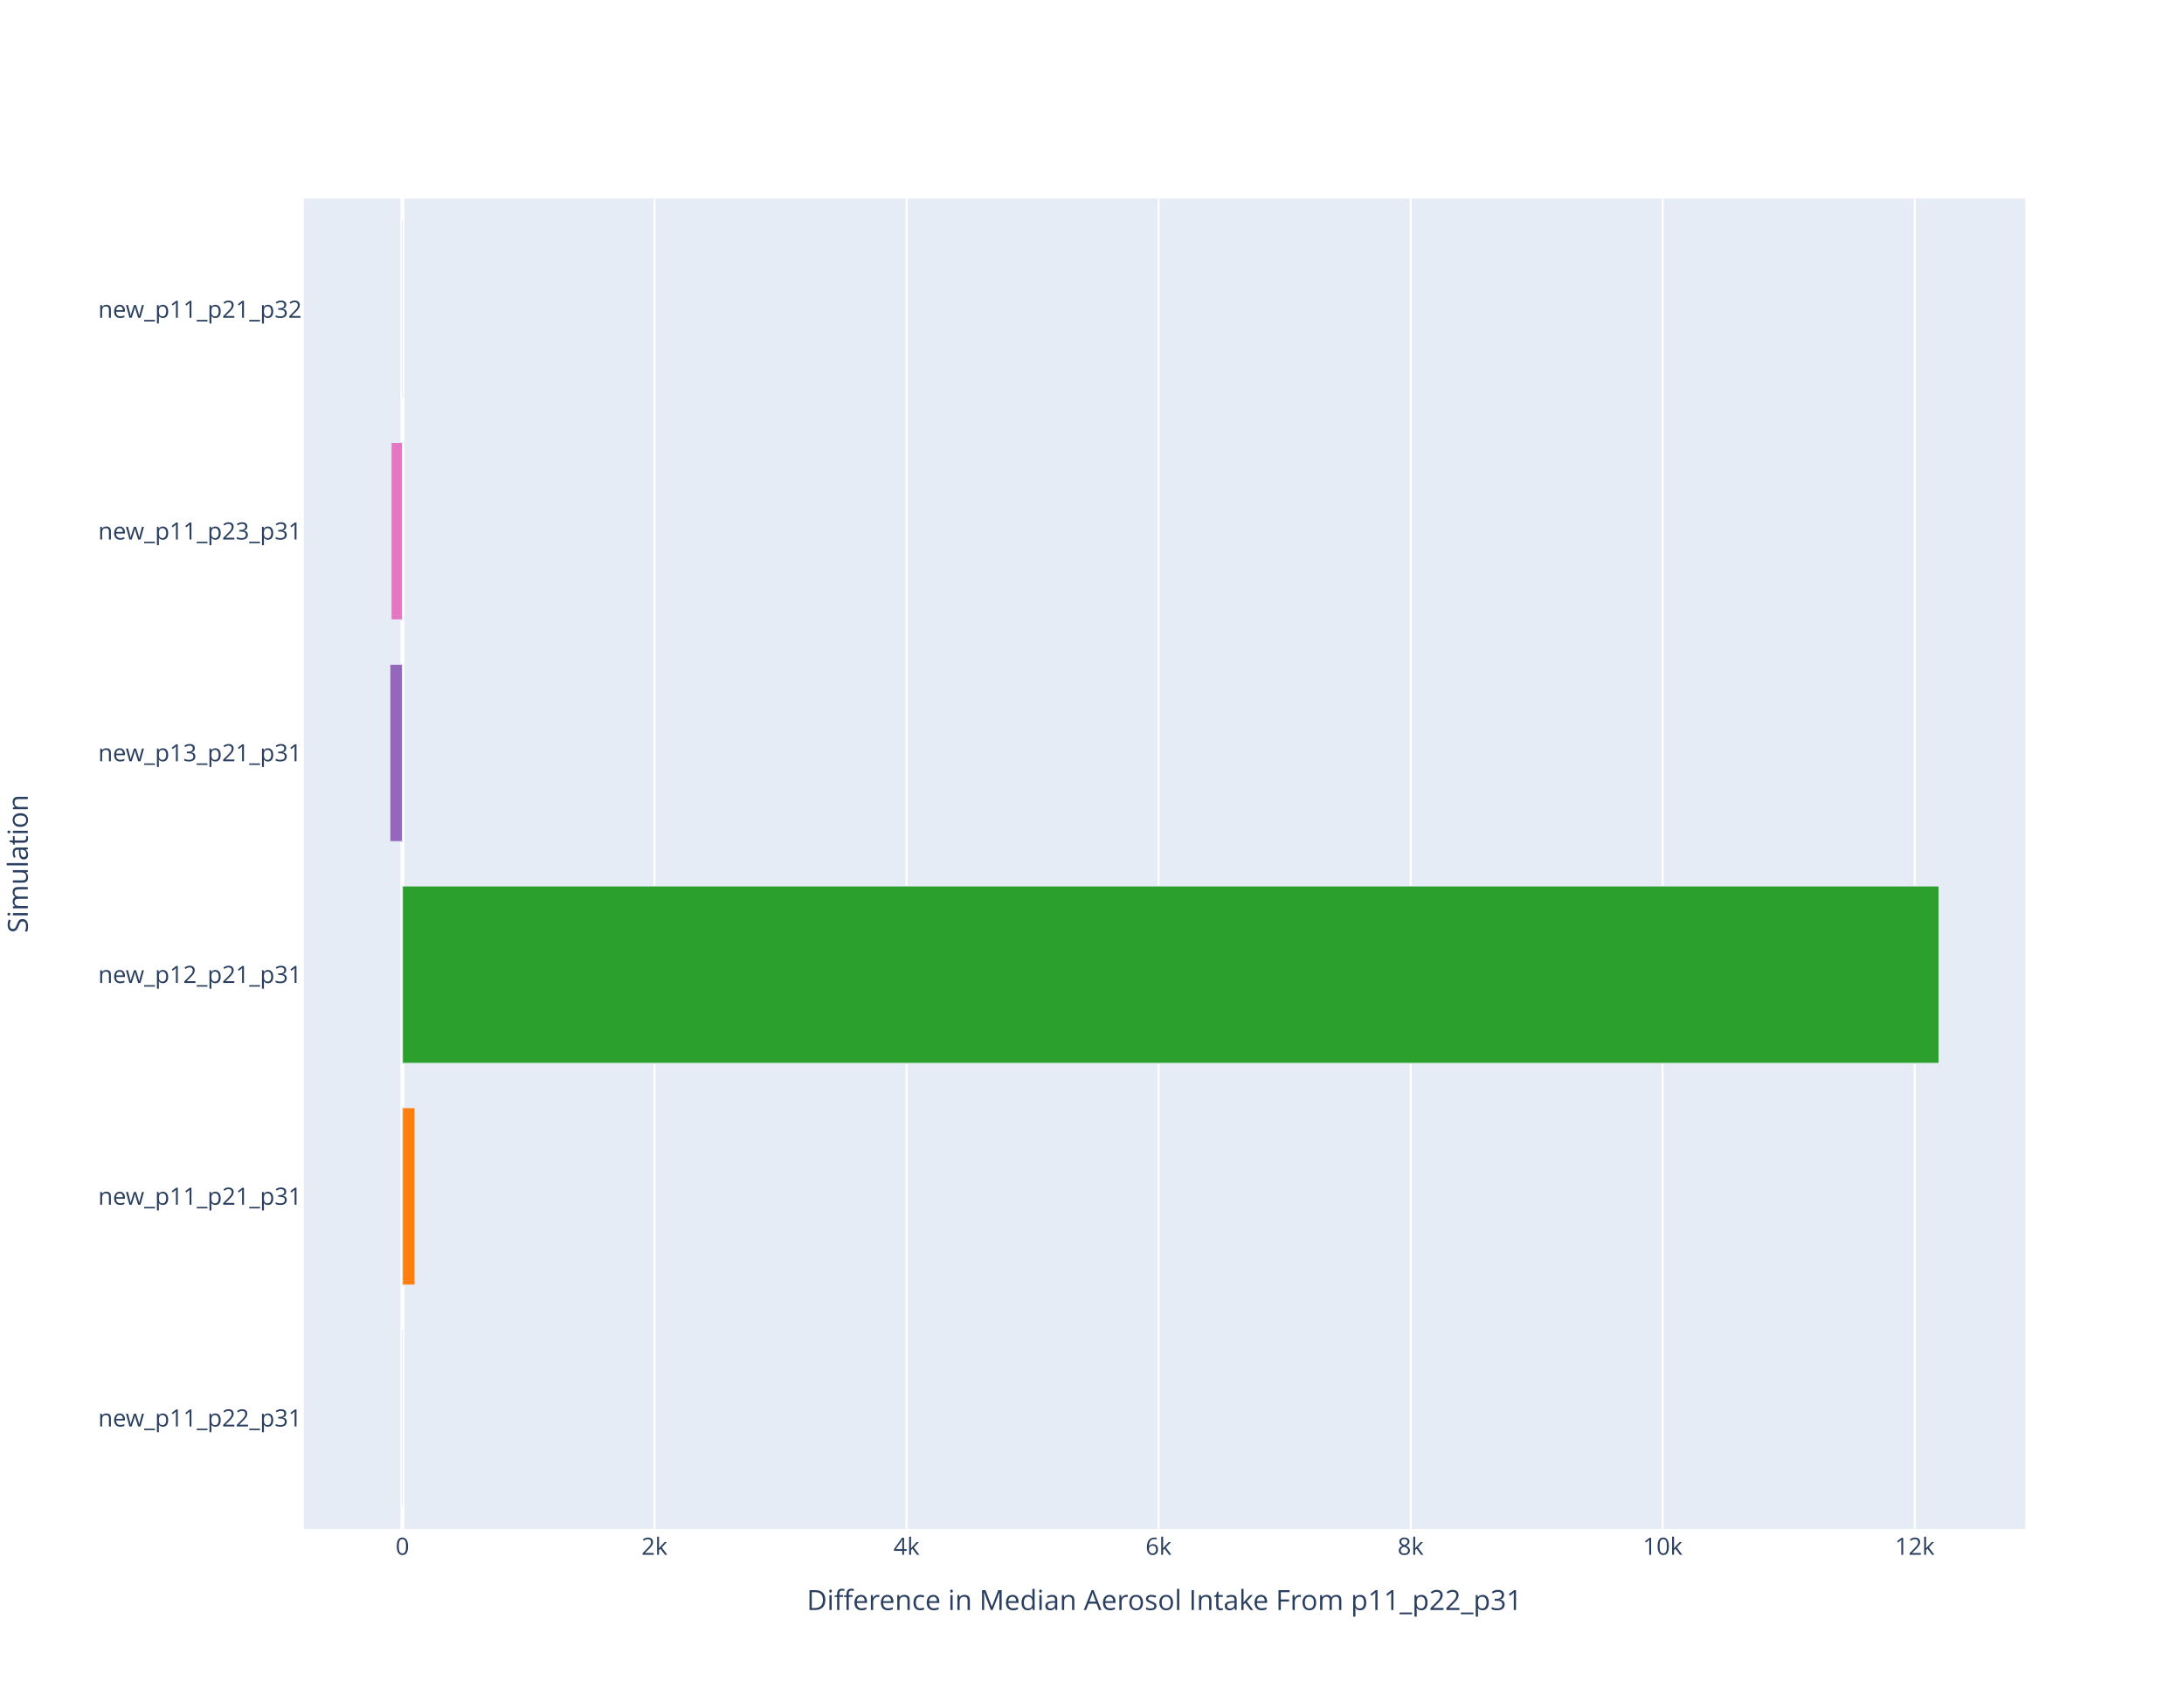
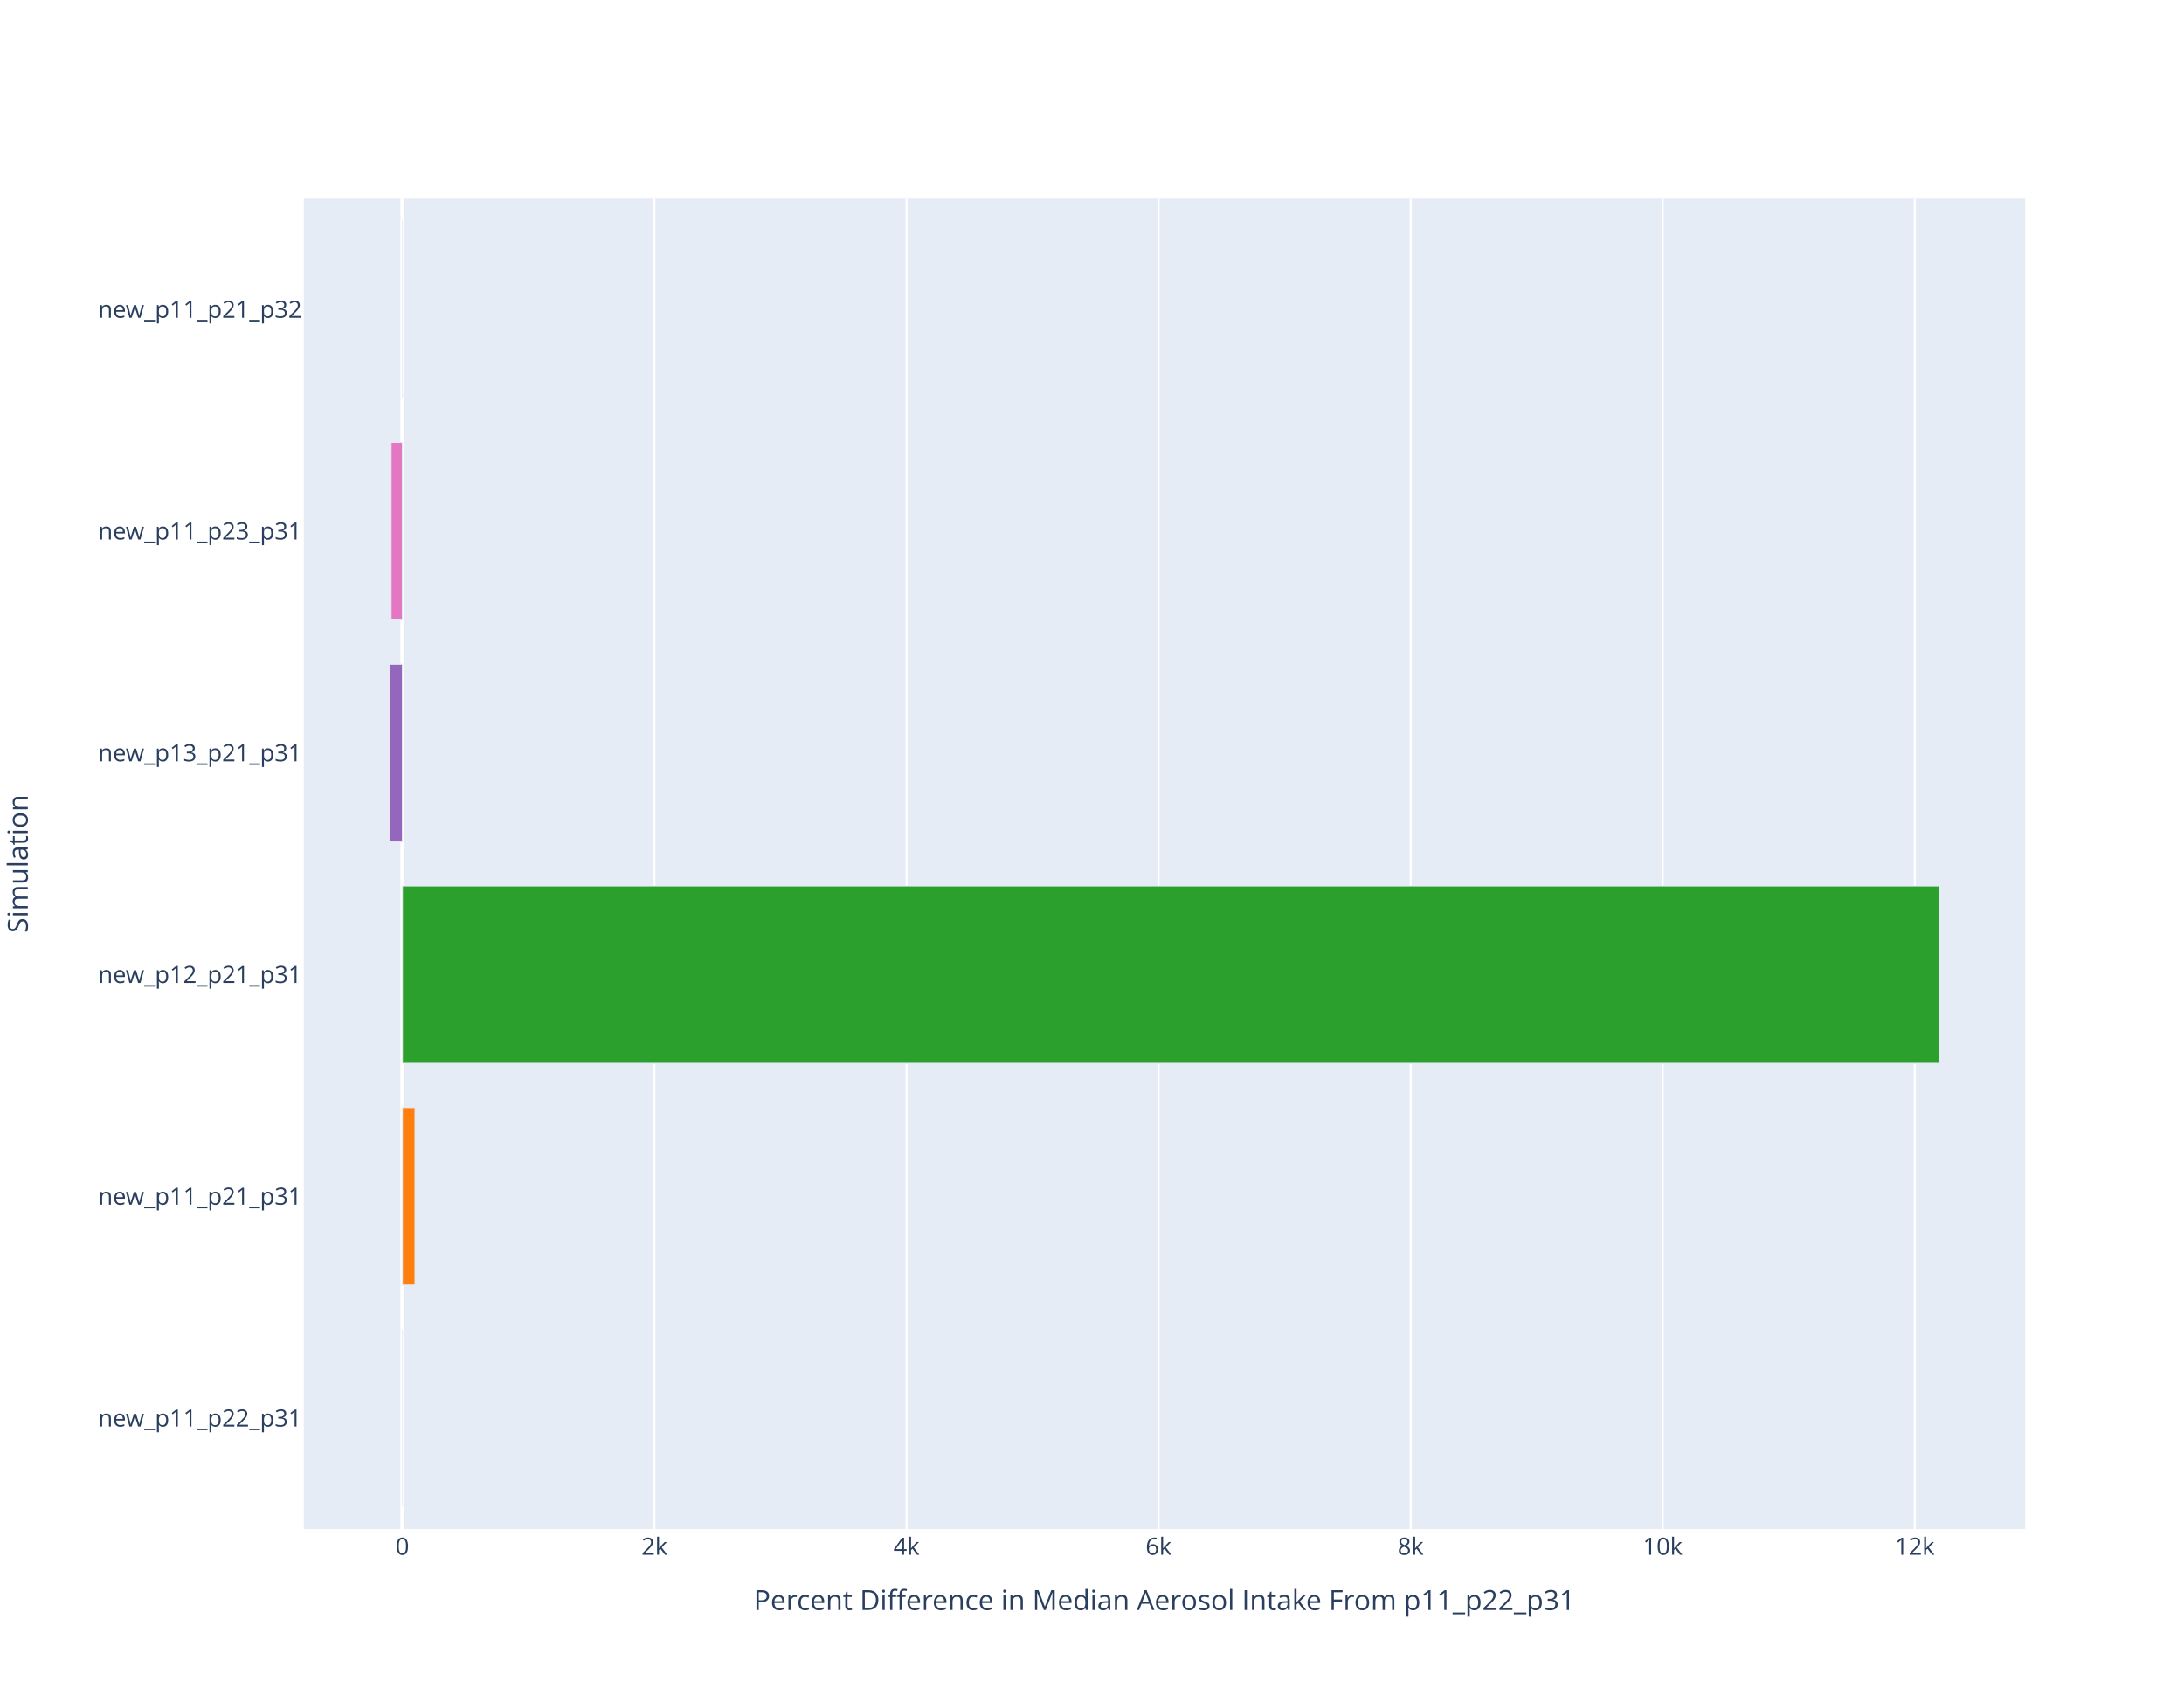
<svg xmlns="http://www.w3.org/2000/svg" class="main-svg" width="1100" height="850" style="" viewBox="0 0 1100 850">
  <rect x="0" y="0" width="1100" height="850" style="fill: rgb(255, 255, 255); fill-opacity: 1;" />
-   <defs id="defs-8cdafc">
+   <defs id="defs-6ac070">
    <g class="clips">
-       <clipPath id="clip8cdafcxyplot" class="plotclip">
+       <clipPath id="clip6ac070xyplot" class="plotclip">
        <rect width="867" height="670" />
      </clipPath>
-       <clipPath class="axesclip" id="clip8cdafcx">
+       <clipPath class="axesclip" id="clip6ac070x">
        <rect x="153" y="0" width="867" height="850" />
      </clipPath>
-       <clipPath class="axesclip" id="clip8cdafcy">
+       <clipPath class="axesclip" id="clip6ac070y">
        <rect x="0" y="100" width="1100" height="670" />
      </clipPath>
-       <clipPath class="axesclip" id="clip8cdafcxy">
+       <clipPath class="axesclip" id="clip6ac070xy">
        <rect x="153" y="100" width="867" height="670" />
      </clipPath>
    </g>
    <g class="gradients" />
  </defs>
  <g class="bglayer">
    <rect class="bg" x="153" y="100" width="867" height="670" style="fill: rgb(229, 236, 246); fill-opacity: 1; stroke-width: 0;" />
  </g>
  <g class="layer-below">
    <g class="imagelayer" />
    <g class="shapelayer" />
  </g>
  <g class="cartesianlayer">
    <g class="subplot xy">
      <g class="layer-subplot">
        <g class="shapelayer" />
        <g class="imagelayer" />
      </g>
      <g class="gridlayer">
        <g class="x">
          <path class="xgrid crisp" transform="translate(329.64,0)" d="M0,100v670" style="stroke: rgb(255, 255, 255); stroke-opacity: 1; stroke-width: 1px;" />
          <path class="xgrid crisp" transform="translate(456.59,0)" d="M0,100v670" style="stroke: rgb(255, 255, 255); stroke-opacity: 1; stroke-width: 1px;" />
          <path class="xgrid crisp" transform="translate(583.54,0)" d="M0,100v670" style="stroke: rgb(255, 255, 255); stroke-opacity: 1; stroke-width: 1px;" />
          <path class="xgrid crisp" transform="translate(710.49,0)" d="M0,100v670" style="stroke: rgb(255, 255, 255); stroke-opacity: 1; stroke-width: 1px;" />
          <path class="xgrid crisp" transform="translate(837.44,0)" d="M0,100v670" style="stroke: rgb(255, 255, 255); stroke-opacity: 1; stroke-width: 1px;" />
          <path class="xgrid crisp" transform="translate(964.39,0)" d="M0,100v670" style="stroke: rgb(255, 255, 255); stroke-opacity: 1; stroke-width: 1px;" />
        </g>
        <g class="y" />
      </g>
      <g class="zerolinelayer">
        <path class="xzl zl crisp" transform="translate(202.69,0)" d="M0,100v670" style="stroke: rgb(255, 255, 255); stroke-opacity: 1; stroke-width: 2px;" />
      </g>
      <path class="xlines-below" />
      <path class="ylines-below" />
      <g class="overlines-below" />
      <g class="xaxislayer-below" />
      <g class="yaxislayer-below" />
      <g class="overaxes-below" />
-       <g class="plot" transform="translate(153,100)" clip-path="url('#clip8cdafcxyplot')">
+       <g class="plot" transform="translate(153,100)" clip-path="url('#clip6ac070xyplot')">
        <g class="barlayer mlayer">
          <g class="trace bars" style="opacity: 1;">
            <g class="points">
              <g class="point">
                <path d="M49.69,658.83V569.5H49.69V658.83Z" style="vector-effect: non-scaling-stroke; opacity: 1; stroke-width: 0.5px; fill: rgb(31, 119, 180); fill-opacity: 1; stroke: rgb(229, 236, 246); stroke-opacity: 1;" />
              </g>
              <g class="point">
                <path d="M49.69,547.17V457.83H56.04V547.17Z" style="vector-effect: non-scaling-stroke; opacity: 1; stroke-width: 0.5px; fill: rgb(255, 127, 14); fill-opacity: 1; stroke: rgb(229, 236, 246); stroke-opacity: 1;" />
              </g>
              <g class="point">
                <path d="M49.69,435.5V346.17H823.65V435.5Z" style="vector-effect: non-scaling-stroke; opacity: 1; stroke-width: 0.5px; fill: rgb(44, 160, 44); fill-opacity: 1; stroke: rgb(229, 236, 246); stroke-opacity: 1;" />
              </g>
              <g class="point">
                <path d="M49.69,323.83V234.5H43.35V323.83Z" style="vector-effect: non-scaling-stroke; opacity: 1; stroke-width: 0.5px; fill: rgb(148, 103, 189); fill-opacity: 1; stroke: rgb(229, 236, 246); stroke-opacity: 1;" />
              </g>
              <g class="point">
                <path d="M49.69,212.17V122.83H43.98V212.17Z" style="vector-effect: non-scaling-stroke; opacity: 1; stroke-width: 0.5px; fill: rgb(227, 119, 194); fill-opacity: 1; stroke: rgb(229, 236, 246); stroke-opacity: 1;" />
              </g>
              <g class="point">
                <path d="M49.69,100.5V11.17H49.69V100.5Z" style="vector-effect: non-scaling-stroke; opacity: 1; stroke-width: 0.5px; fill: rgb(140, 86, 75); fill-opacity: 1; stroke: rgb(229, 236, 246); stroke-opacity: 1;" />
              </g>
            </g>
          </g>
        </g>
      </g>
      <g class="overplot" />
      <path class="xlines-above crisp" d="M0,0" style="fill: none;" />
      <path class="ylines-above crisp" d="M0,0" style="fill: none;" />
      <g class="overlines-above" />
      <g class="xaxislayer-above">
        <g class="xtick">
          <text text-anchor="middle" x="0" y="783" transform="translate(202.69,0)" style="font-family: 'Open Sans', verdana, arial, sans-serif; font-size: 12px; fill: rgb(42, 63, 95); fill-opacity: 1; white-space: pre;">0</text>
        </g>
        <g class="xtick">
          <text text-anchor="middle" x="0" y="783" transform="translate(329.64,0)" style="font-family: 'Open Sans', verdana, arial, sans-serif; font-size: 12px; fill: rgb(42, 63, 95); fill-opacity: 1; white-space: pre;">2k</text>
        </g>
        <g class="xtick">
          <text text-anchor="middle" x="0" y="783" transform="translate(456.59,0)" style="font-family: 'Open Sans', verdana, arial, sans-serif; font-size: 12px; fill: rgb(42, 63, 95); fill-opacity: 1; white-space: pre;">4k</text>
        </g>
        <g class="xtick">
          <text text-anchor="middle" x="0" y="783" transform="translate(583.54,0)" style="font-family: 'Open Sans', verdana, arial, sans-serif; font-size: 12px; fill: rgb(42, 63, 95); fill-opacity: 1; white-space: pre;">6k</text>
        </g>
        <g class="xtick">
          <text text-anchor="middle" x="0" y="783" transform="translate(710.49,0)" style="font-family: 'Open Sans', verdana, arial, sans-serif; font-size: 12px; fill: rgb(42, 63, 95); fill-opacity: 1; white-space: pre;">8k</text>
        </g>
        <g class="xtick">
          <text text-anchor="middle" x="0" y="783" transform="translate(837.44,0)" style="font-family: 'Open Sans', verdana, arial, sans-serif; font-size: 12px; fill: rgb(42, 63, 95); fill-opacity: 1; white-space: pre;">10k</text>
        </g>
        <g class="xtick">
          <text text-anchor="middle" x="0" y="783" transform="translate(964.39,0)" style="font-family: 'Open Sans', verdana, arial, sans-serif; font-size: 12px; fill: rgb(42, 63, 95); fill-opacity: 1; white-space: pre;">12k</text>
        </g>
      </g>
      <g class="yaxislayer-above">
        <g class="ytick">
          <text text-anchor="end" x="152" y="4.2" transform="translate(0,714.17)" style="font-family: 'Open Sans', verdana, arial, sans-serif; font-size: 12px; fill: rgb(42, 63, 95); fill-opacity: 1; white-space: pre;">new_p11_p22_p31</text>
        </g>
        <g class="ytick">
          <text text-anchor="end" x="152" y="4.2" transform="translate(0,602.5)" style="font-family: 'Open Sans', verdana, arial, sans-serif; font-size: 12px; fill: rgb(42, 63, 95); fill-opacity: 1; white-space: pre;">new_p11_p21_p31</text>
        </g>
        <g class="ytick">
          <text text-anchor="end" x="152" y="4.2" transform="translate(0,490.83)" style="font-family: 'Open Sans', verdana, arial, sans-serif; font-size: 12px; fill: rgb(42, 63, 95); fill-opacity: 1; white-space: pre;">new_p12_p21_p31</text>
        </g>
        <g class="ytick">
          <text text-anchor="end" x="152" y="4.2" transform="translate(0,379.17)" style="font-family: 'Open Sans', verdana, arial, sans-serif; font-size: 12px; fill: rgb(42, 63, 95); fill-opacity: 1; white-space: pre;">new_p13_p21_p31</text>
        </g>
        <g class="ytick">
          <text text-anchor="end" x="152" y="4.2" transform="translate(0,267.5)" style="font-family: 'Open Sans', verdana, arial, sans-serif; font-size: 12px; fill: rgb(42, 63, 95); fill-opacity: 1; white-space: pre;">new_p11_p23_p31</text>
        </g>
        <g class="ytick">
          <text text-anchor="end" x="152" y="4.2" transform="translate(0,155.83)" style="font-family: 'Open Sans', verdana, arial, sans-serif; font-size: 12px; fill: rgb(42, 63, 95); fill-opacity: 1; white-space: pre;">new_p11_p21_p32</text>
        </g>
      </g>
      <g class="overaxes-above" />
    </g>
  </g>
  <g class="polarlayer" />
  <g class="ternarylayer" />
  <g class="geolayer" />
  <g class="funnelarealayer" />
  <g class="pielayer" />
  <g class="treemaplayer" />
  <g class="sunburstlayer" />
  <g class="glimages" />
-   <defs id="topdefs-8cdafc">
+   <defs id="topdefs-6ac070">
    <g class="clips" />
  </defs>
  <g class="layer-above">
    <g class="imagelayer" />
    <g class="shapelayer" />
  </g>
  <g class="infolayer">
    <g class="g-gtitle" />
    <g class="g-xtitle">
-       <text class="xtitle" x="586.5" y="810.8" text-anchor="middle" style="font-family: 'Open Sans', verdana, arial, sans-serif; font-size: 14px; fill: rgb(42, 63, 95); opacity: 1; font-weight: normal; white-space: pre;">Difference in Median Aerosol Intake From p11_p22_p31</text>
+       <text class="xtitle" x="586.5" y="810.8" text-anchor="middle" style="font-family: 'Open Sans', verdana, arial, sans-serif; font-size: 14px; fill: rgb(42, 63, 95); opacity: 1; font-weight: normal; white-space: pre;">Percent Difference in Median Aerosol Intake From p11_p22_p31</text>
    </g>
    <g class="g-ytitle" transform="translate(2.456055,0)">
      <text class="ytitle" transform="rotate(-90,11.54375,435)" x="11.544" y="435" text-anchor="middle" style="font-family: 'Open Sans', verdana, arial, sans-serif; font-size: 14px; fill: rgb(42, 63, 95); opacity: 1; font-weight: normal; white-space: pre;">Simulation</text>
    </g>
  </g>
</svg>
